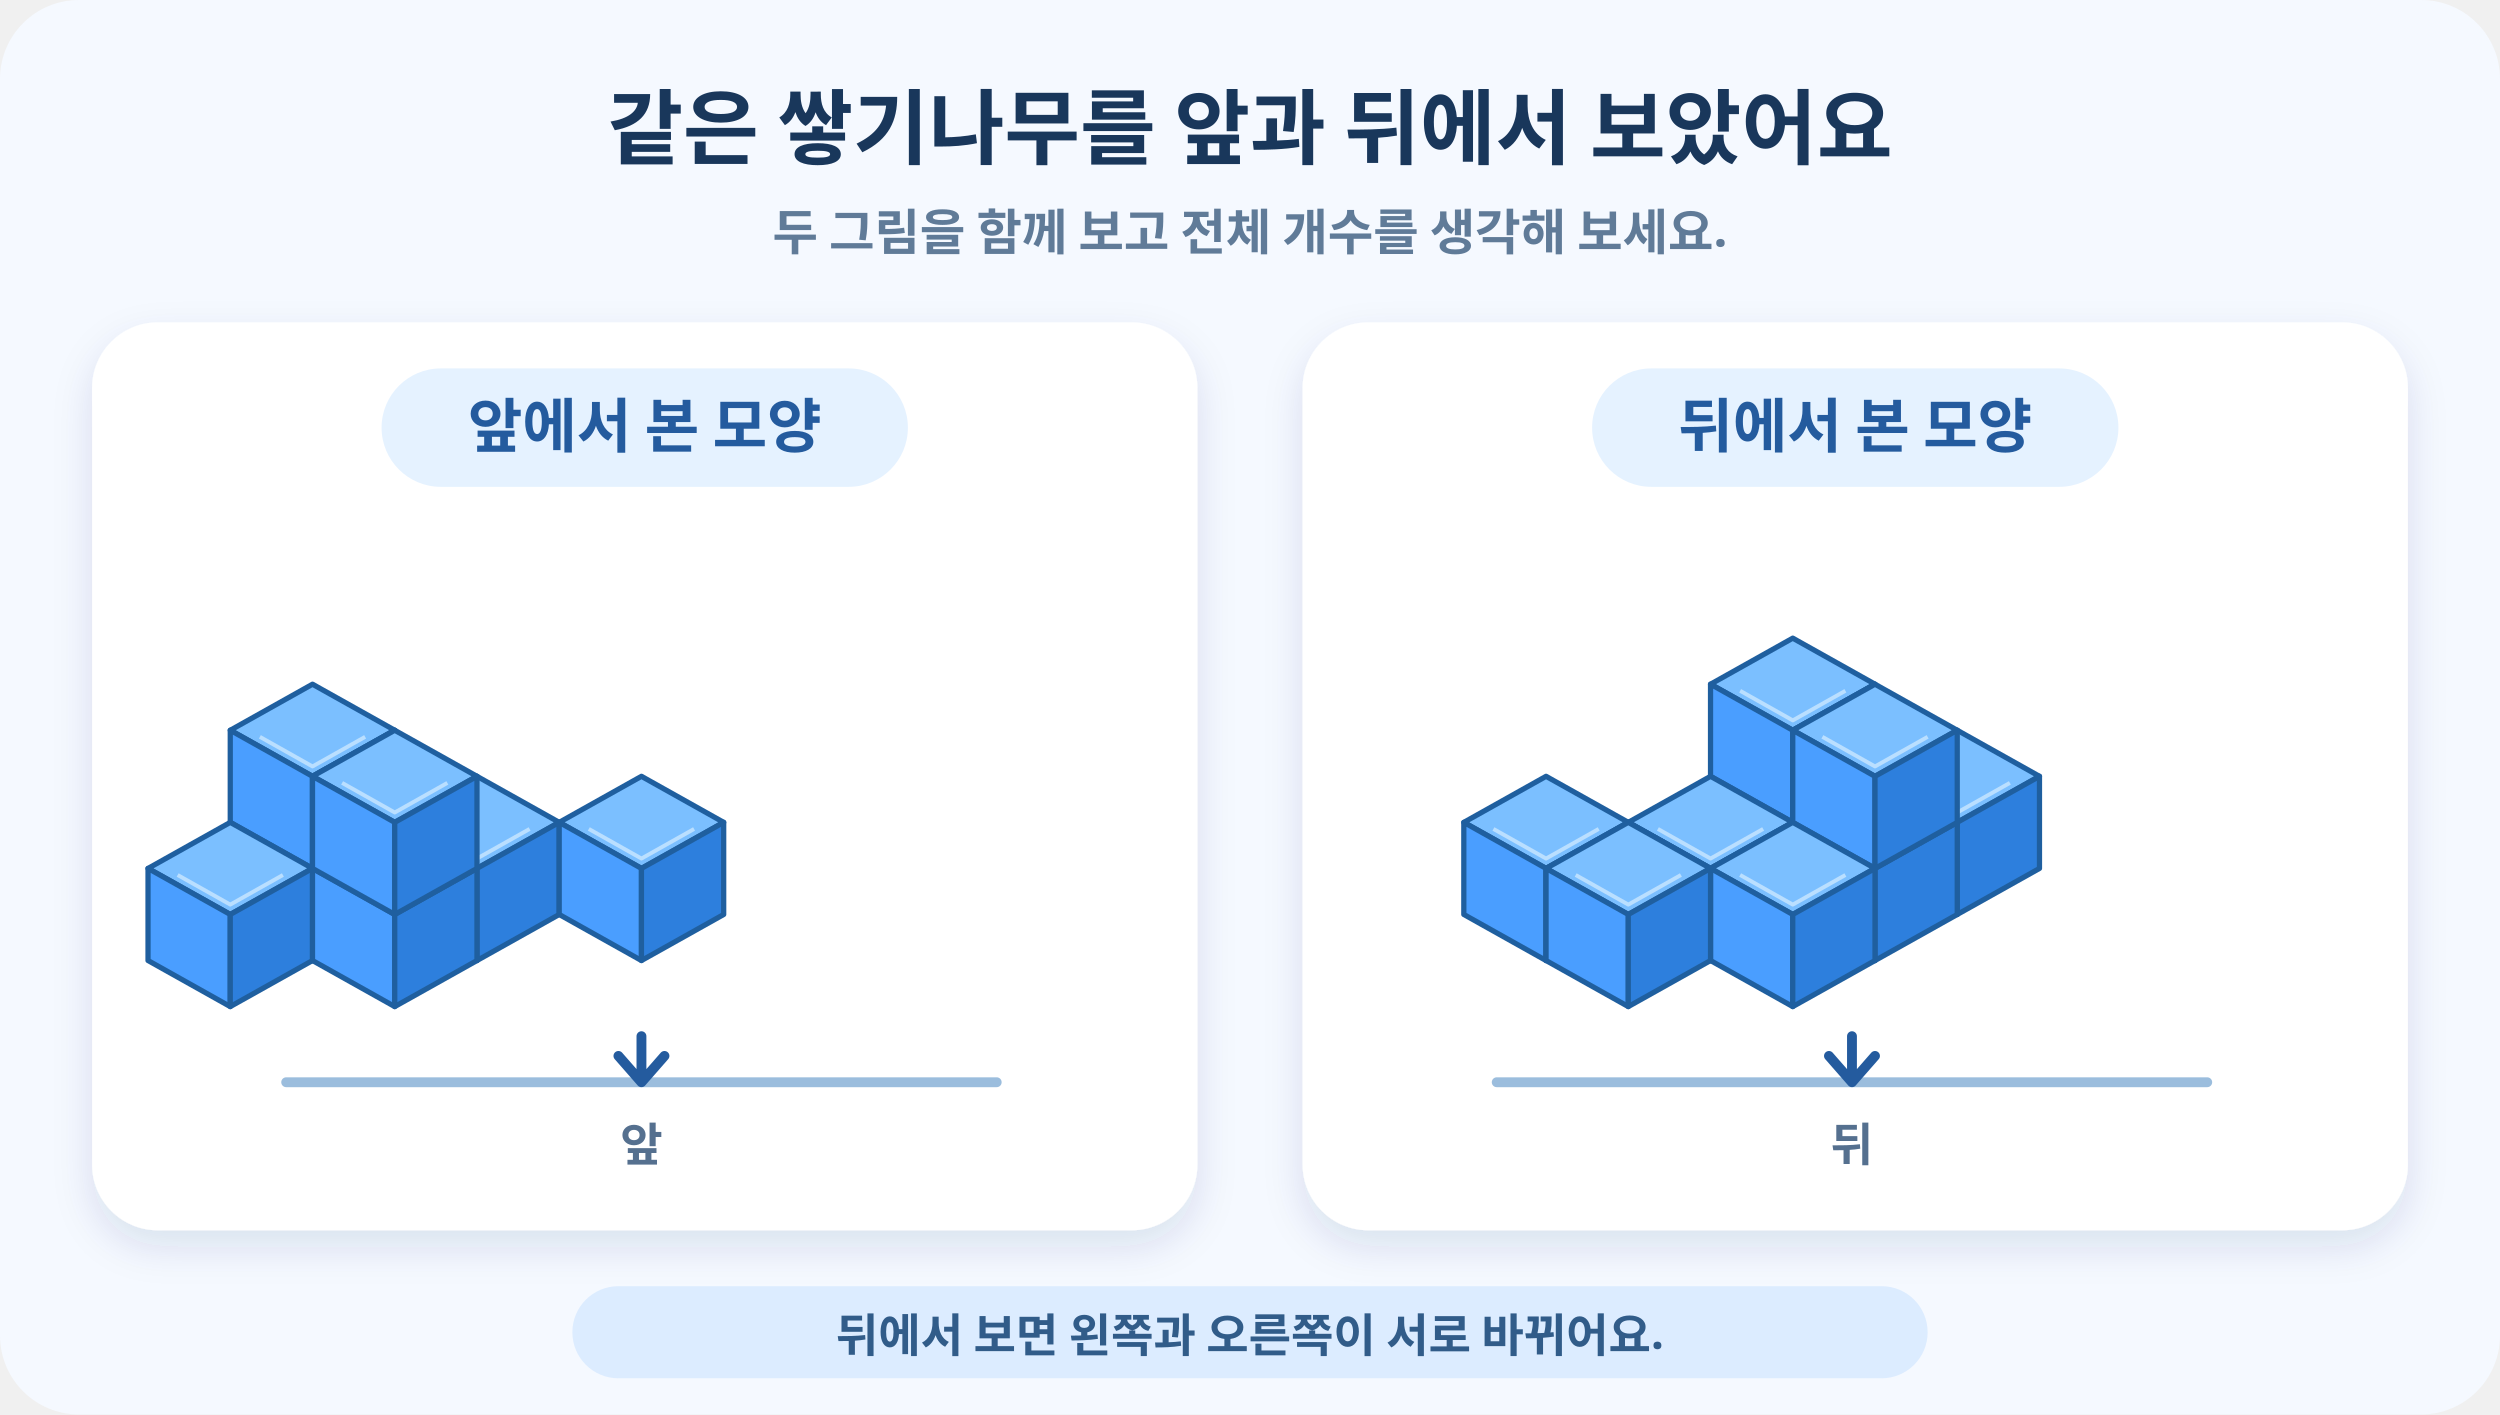
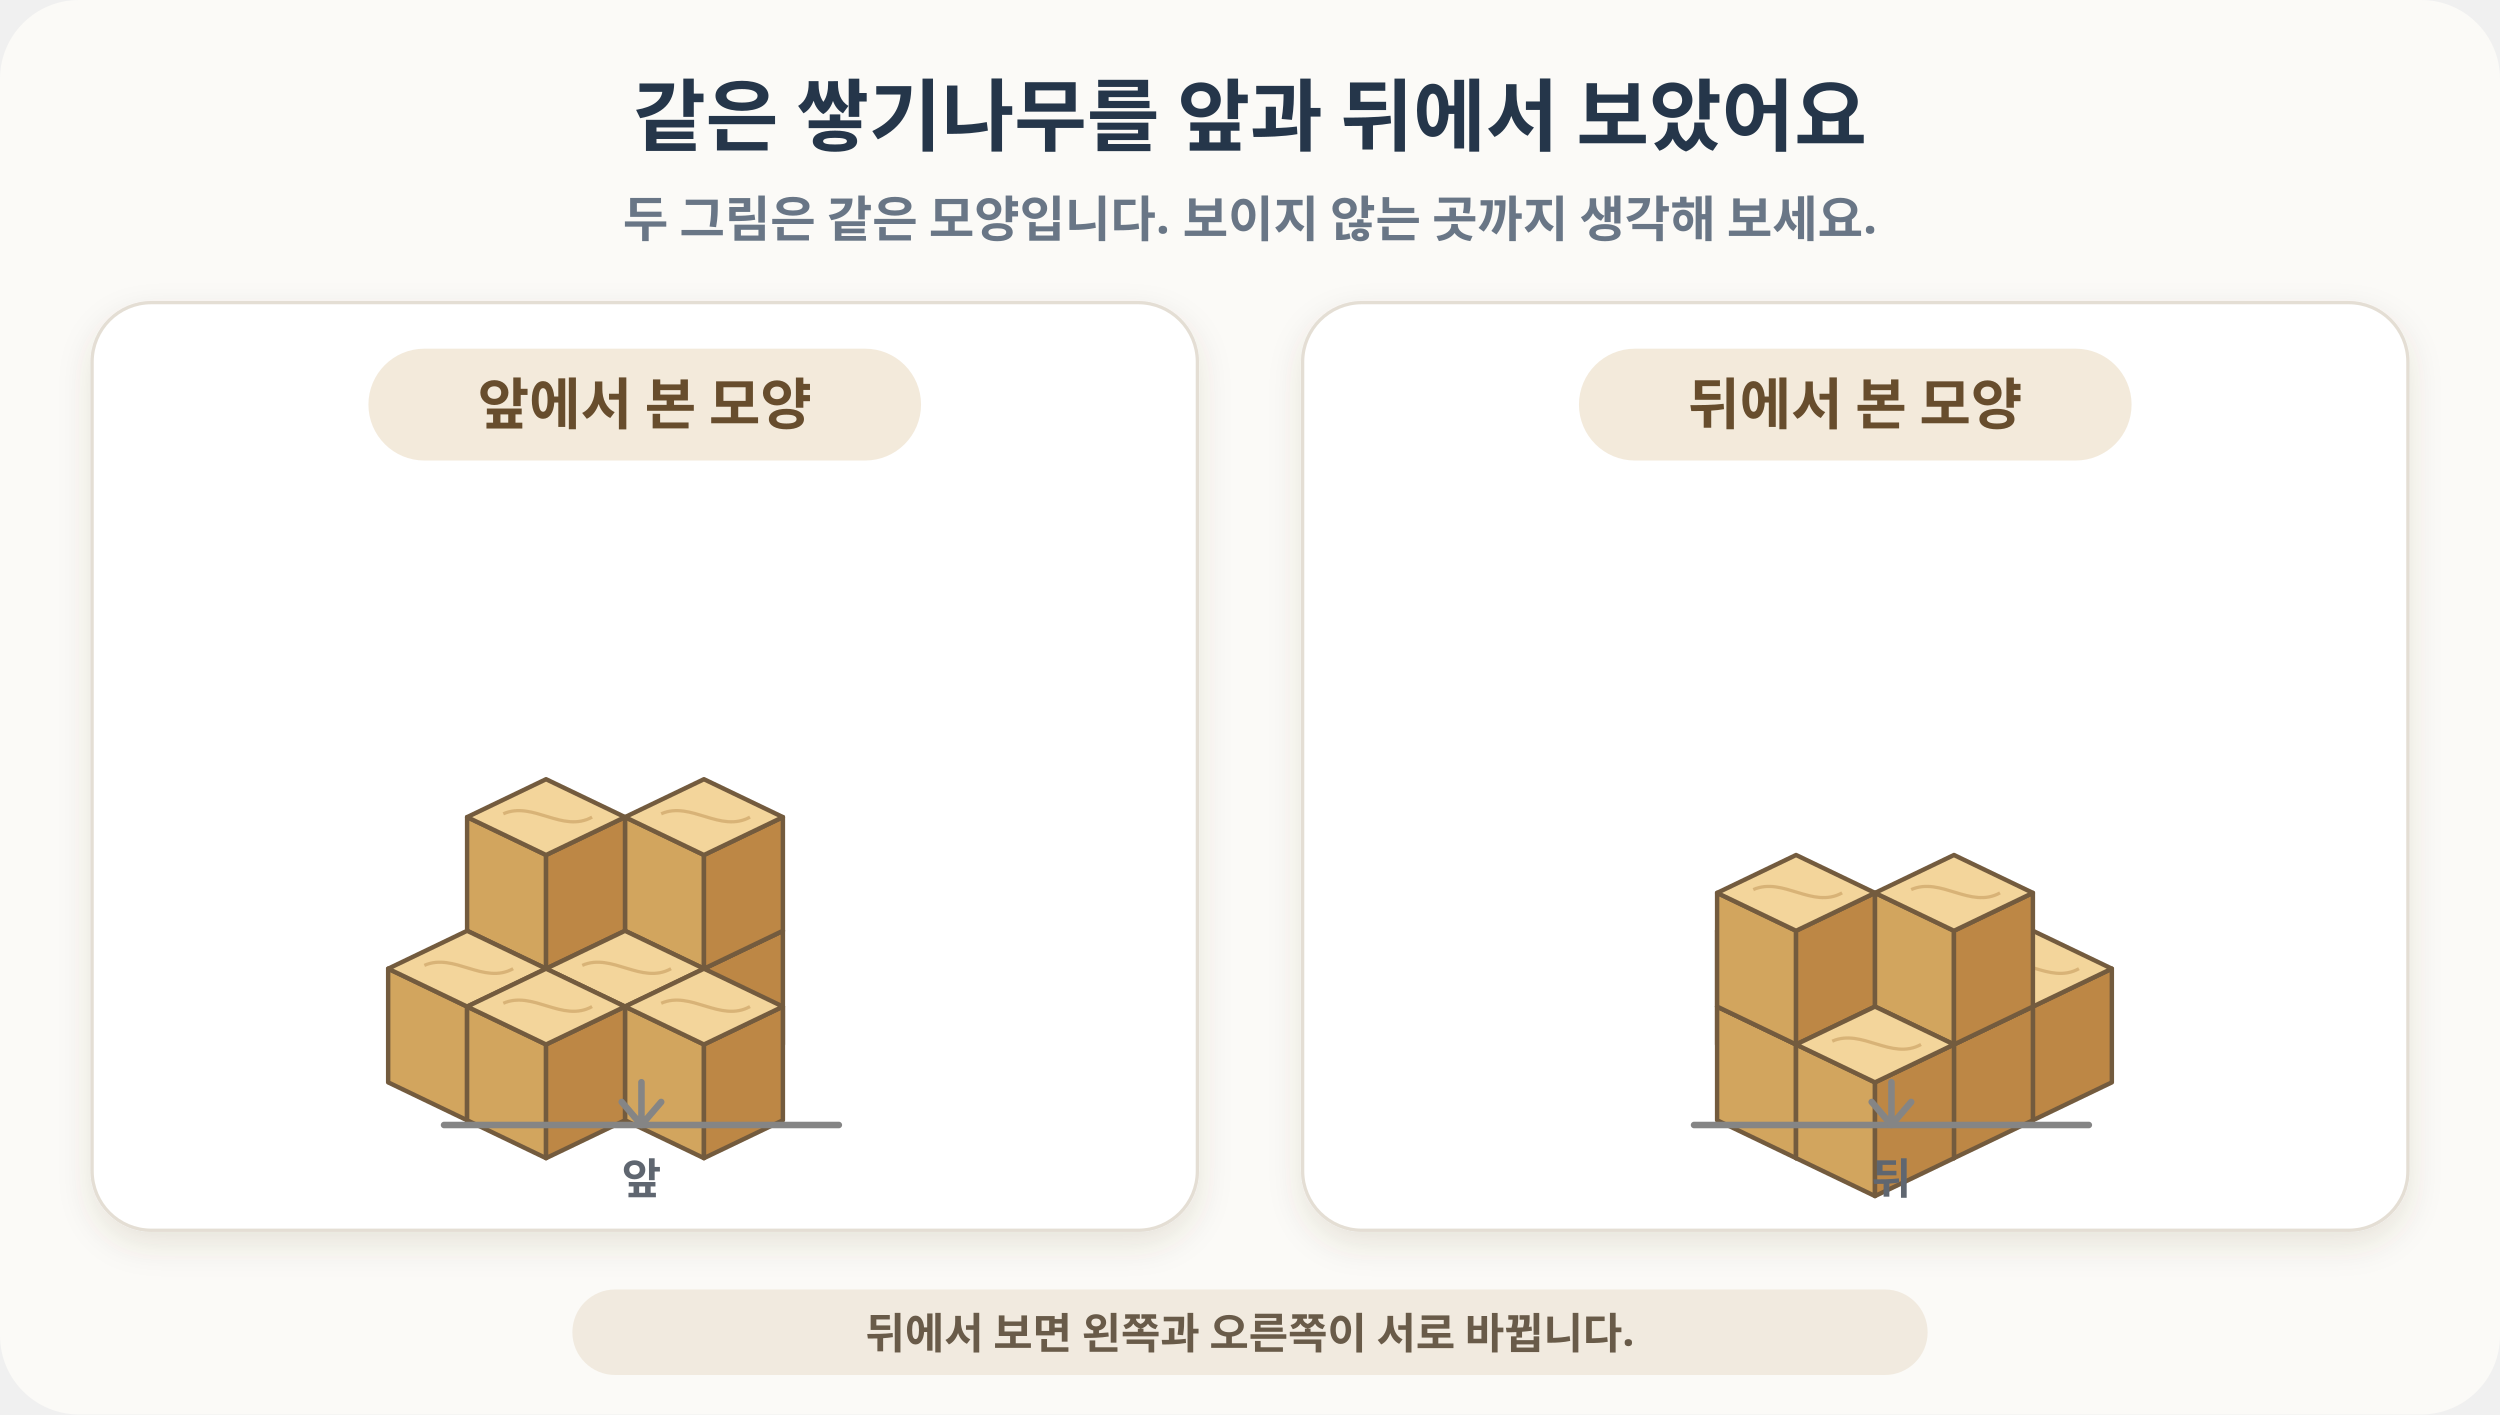
<svg xmlns="http://www.w3.org/2000/svg" viewBox="0 0 760 430" role="img" aria-labelledby="title desc">
  <defs>
    <filter id="shadow" x="-15%" y="-15%" width="130%" height="145%">
-       <feDropShadow dx="0" dy="5" stdDeviation="6" flood-color="#163f72" flood-opacity="0.12" />
+       <feDropShadow dx="0" dy="4" stdDeviation="5" flood-color="#5c4329" flood-opacity="0.12" />
    </filter>
-     <g id="cube" stroke="#1f5f9f" stroke-width="1.6" stroke-linejoin="round">
-       <path d="M0-14 25 0 0 14-25 0Z" fill="#7bbfff" />
-       <path d="M-25 0 0 14 0 42-25 28Z" fill="#4a9eff" />
-       <path d="M25 0 0 14 0 42 25 28Z" fill="#2d7fdd" />
-       <path d="M-16 2 0 11 16 2" fill="none" stroke="#cfe9ff" stroke-width="1.2" opacity="0.75" />
+     <g id="cube" stroke="#735b3e" stroke-width="1.35" stroke-linejoin="round">
+       <polygon points="-24.00,0.00 0.00,11.52 0.00,46.08 -24.00,34.56" fill="#d2a55e" />
+       <polygon points="0.00,11.52 24.00,0.00 24.00,34.56 0.00,46.08" fill="#bd8745" />
+       <polygon points="0.00,-11.52 24.00,0.00 0.00,11.52 -24.00,0.00" fill="#f3d59b" />
+       <path d="M-13,-1 C-4,-5 5,5 14,0" fill="none" stroke="#b98a4c" stroke-width="1" opacity=".45" />
    </g>
  </defs>
-   <rect width="760" height="430" rx="24" fill="#f5f9ff" />
-   <text x="380" y="48" text-anchor="middle" font-family="'Noto Sans KR','Malgun Gothic',sans-serif" font-size="25" font-weight="800" fill="#19375b">같은 쌓기나무를 앞과 뒤에서 보았어요</text>
-   <text x="380" y="76" text-anchor="middle" font-family="'Noto Sans KR','Malgun Gothic',sans-serif" font-size="15" font-weight="600" fill="#607b98">두 그림을 함께 보고 전체 개수를 생각해 보세요.</text>
-   <rect x="28" y="98" width="336" height="276" rx="20" fill="#ffffff" filter="url(#shadow)" />
-   <rect x="396" y="98" width="336" height="276" rx="20" fill="#ffffff" filter="url(#shadow)" />
-   <rect x="116" y="112" width="160" height="36" rx="18" fill="#e5f2ff" />
-   <text x="196" y="136" text-anchor="middle" font-family="'Noto Sans KR','Malgun Gothic',sans-serif" font-size="18" font-weight="800" fill="#245b9e">앞에서 본 모양</text>
-   <rect x="484" y="112" width="160" height="36" rx="18" fill="#e5f2ff" />
-   <text x="564" y="136" text-anchor="middle" font-family="'Noto Sans KR','Malgun Gothic',sans-serif" font-size="18" font-weight="800" fill="#245b9e">뒤에서 본 모양</text>
-   <g id="q01-front-view">
-     <use href="#cube" transform="translate(95 250)" />
-     <use href="#cube" transform="translate(95 222)" />
-     <use href="#cube" transform="translate(145 250)" />
-     <use href="#cube" transform="translate(195 250)" />
-     <use href="#cube" transform="translate(70 264)" />
-     <use href="#cube" transform="translate(120 264)" />
-     <use href="#cube" transform="translate(120 236)" />
+   <rect width="760" height="430" rx="24" fill="#fbfaf7" />
+   <text x="380" y="44" text-anchor="middle" font-family="'Noto Sans KR','Malgun Gothic',sans-serif" font-size="24" font-weight="800" fill="#25364a">같은 쌓기나무를 앞과 뒤에서 보았어요</text>
+   <text x="380" y="72" text-anchor="middle" font-family="'Noto Sans KR','Malgun Gothic',sans-serif" font-size="15" font-weight="600" fill="#697686">두 그림은 같은 모양입니다. 보이지 않는 곳까지 생각해 보세요.</text>
+   <rect x="28" y="92" width="336" height="282" rx="18" fill="#fff" stroke="#e4ded4" filter="url(#shadow)" />
+   <rect x="396" y="92" width="336" height="282" rx="18" fill="#fff" stroke="#e4ded4" filter="url(#shadow)" />
+   <rect x="112" y="106" width="168" height="34" rx="17" fill="#f3eadb" />
+   <text x="196" y="129" text-anchor="middle" font-family="'Noto Sans KR','Malgun Gothic',sans-serif" font-size="17" font-weight="800" fill="#674d2d">앞에서 본 모양</text>
+   <rect x="480" y="106" width="168" height="34" rx="17" fill="#f3eadb" />
+   <text x="564" y="129" text-anchor="middle" font-family="'Noto Sans KR','Malgun Gothic',sans-serif" font-size="17" font-weight="800" fill="#674d2d">뒤에서 본 모양</text>
+   <g id="q01_var01-front-view">
+     <use href="#cube" transform="translate(190.00 271.44)" />
+     <use href="#cube" transform="translate(214.00 282.96)" />
+     <use href="#cube" transform="translate(166.00 282.96)" />
+     <use href="#cube" transform="translate(214.00 248.40)" />
+     <use href="#cube" transform="translate(166.00 248.40)" />
+     <use href="#cube" transform="translate(190.00 294.48)" />
+     <use href="#cube" transform="translate(142.00 294.48)" />
+     <use href="#cube" transform="translate(214.00 306.00)" />
+     <use href="#cube" transform="translate(166.00 306.00)" />
  </g>
-   <g transform="translate(87 329)">
-     <path d="M0 0h216" stroke="#9bbddd" stroke-width="3" stroke-linecap="round" />
-     <path d="M108 0v-14m0 14-7-8m7 8 7-8" fill="none" stroke="#245b9e" stroke-width="3" stroke-linecap="round" stroke-linejoin="round" />
-     <text x="108" y="24" text-anchor="middle" font-family="'Noto Sans KR','Malgun Gothic',sans-serif" font-size="14" font-weight="700" fill="#55708f">앞</text>
+   <g id="q01_var01-rear-view">
+     <use href="#cube" transform="translate(546.00 282.96)" />
+     <use href="#cube" transform="translate(594.00 282.96)" />
+     <use href="#cube" transform="translate(570.00 294.48)" />
+     <use href="#cube" transform="translate(618.00 294.48)" />
+     <use href="#cube" transform="translate(546.00 306.00)" />
+     <use href="#cube" transform="translate(594.00 306.00)" />
+     <use href="#cube" transform="translate(546.00 271.44)" />
+     <use href="#cube" transform="translate(594.00 271.44)" />
+     <use href="#cube" transform="translate(570.00 317.52)" />
  </g>
-   <g id="q01-rear-view">
-     <use href="#cube" transform="translate(595 236)" />
-     <use href="#cube" transform="translate(545 236)" />
-     <use href="#cube" transform="translate(545 208)" />
-     <use href="#cube" transform="translate(570 250)" />
-     <use href="#cube" transform="translate(570 222)" />
-     <use href="#cube" transform="translate(520 250)" />
-     <use href="#cube" transform="translate(470 250)" />
-     <use href="#cube" transform="translate(545 264)" />
-     <use href="#cube" transform="translate(495 264)" />
+   <g font-family="'Noto Sans KR','Malgun Gothic',sans-serif" font-size="13" font-weight="800" fill="#5f6670" stroke="#858585" stroke-width="2" stroke-linecap="round">
+     <path d="M135 342h120" />
+     <path d="M195 342v-13m0 13-6-7m6 7 6-7" fill="none" />
+     <text x="195" y="363" text-anchor="middle" stroke="none">앞</text>
+     <path d="M515 342h120" />
+     <path d="M575 342v-13m0 13-6-7m6 7 6-7" fill="none" />
+     <text x="575" y="363" text-anchor="middle" stroke="none">뒤</text>
  </g>
-   <g transform="translate(455 329)">
-     <path d="M0 0h216" stroke="#9bbddd" stroke-width="3" stroke-linecap="round" />
-     <path d="M108 0v-14m0 14-7-8m7 8 7-8" fill="none" stroke="#245b9e" stroke-width="3" stroke-linecap="round" stroke-linejoin="round" />
-     <text x="108" y="24" text-anchor="middle" font-family="'Noto Sans KR','Malgun Gothic',sans-serif" font-size="14" font-weight="700" fill="#55708f">뒤</text>
-   </g>
-   <rect x="174" y="391" width="412" height="28" rx="14" fill="#dcecff" />
-   <text x="380" y="411" text-anchor="middle" font-family="'Noto Sans KR','Malgun Gothic',sans-serif" font-size="14" font-weight="700" fill="#315c89">뒤에서 보면 왼쪽과 오른쪽이 서로 바뀌어요.</text>
+   <rect x="174" y="392" width="412" height="26" rx="13" fill="#f1eadf" />
+   <text x="380" y="410" text-anchor="middle" font-family="'Noto Sans KR','Malgun Gothic',sans-serif" font-size="13" font-weight="700" fill="#695b49">뒤에서 보면 왼쪽과 오른쪽이 서로 바뀝니다.</text>
</svg>
